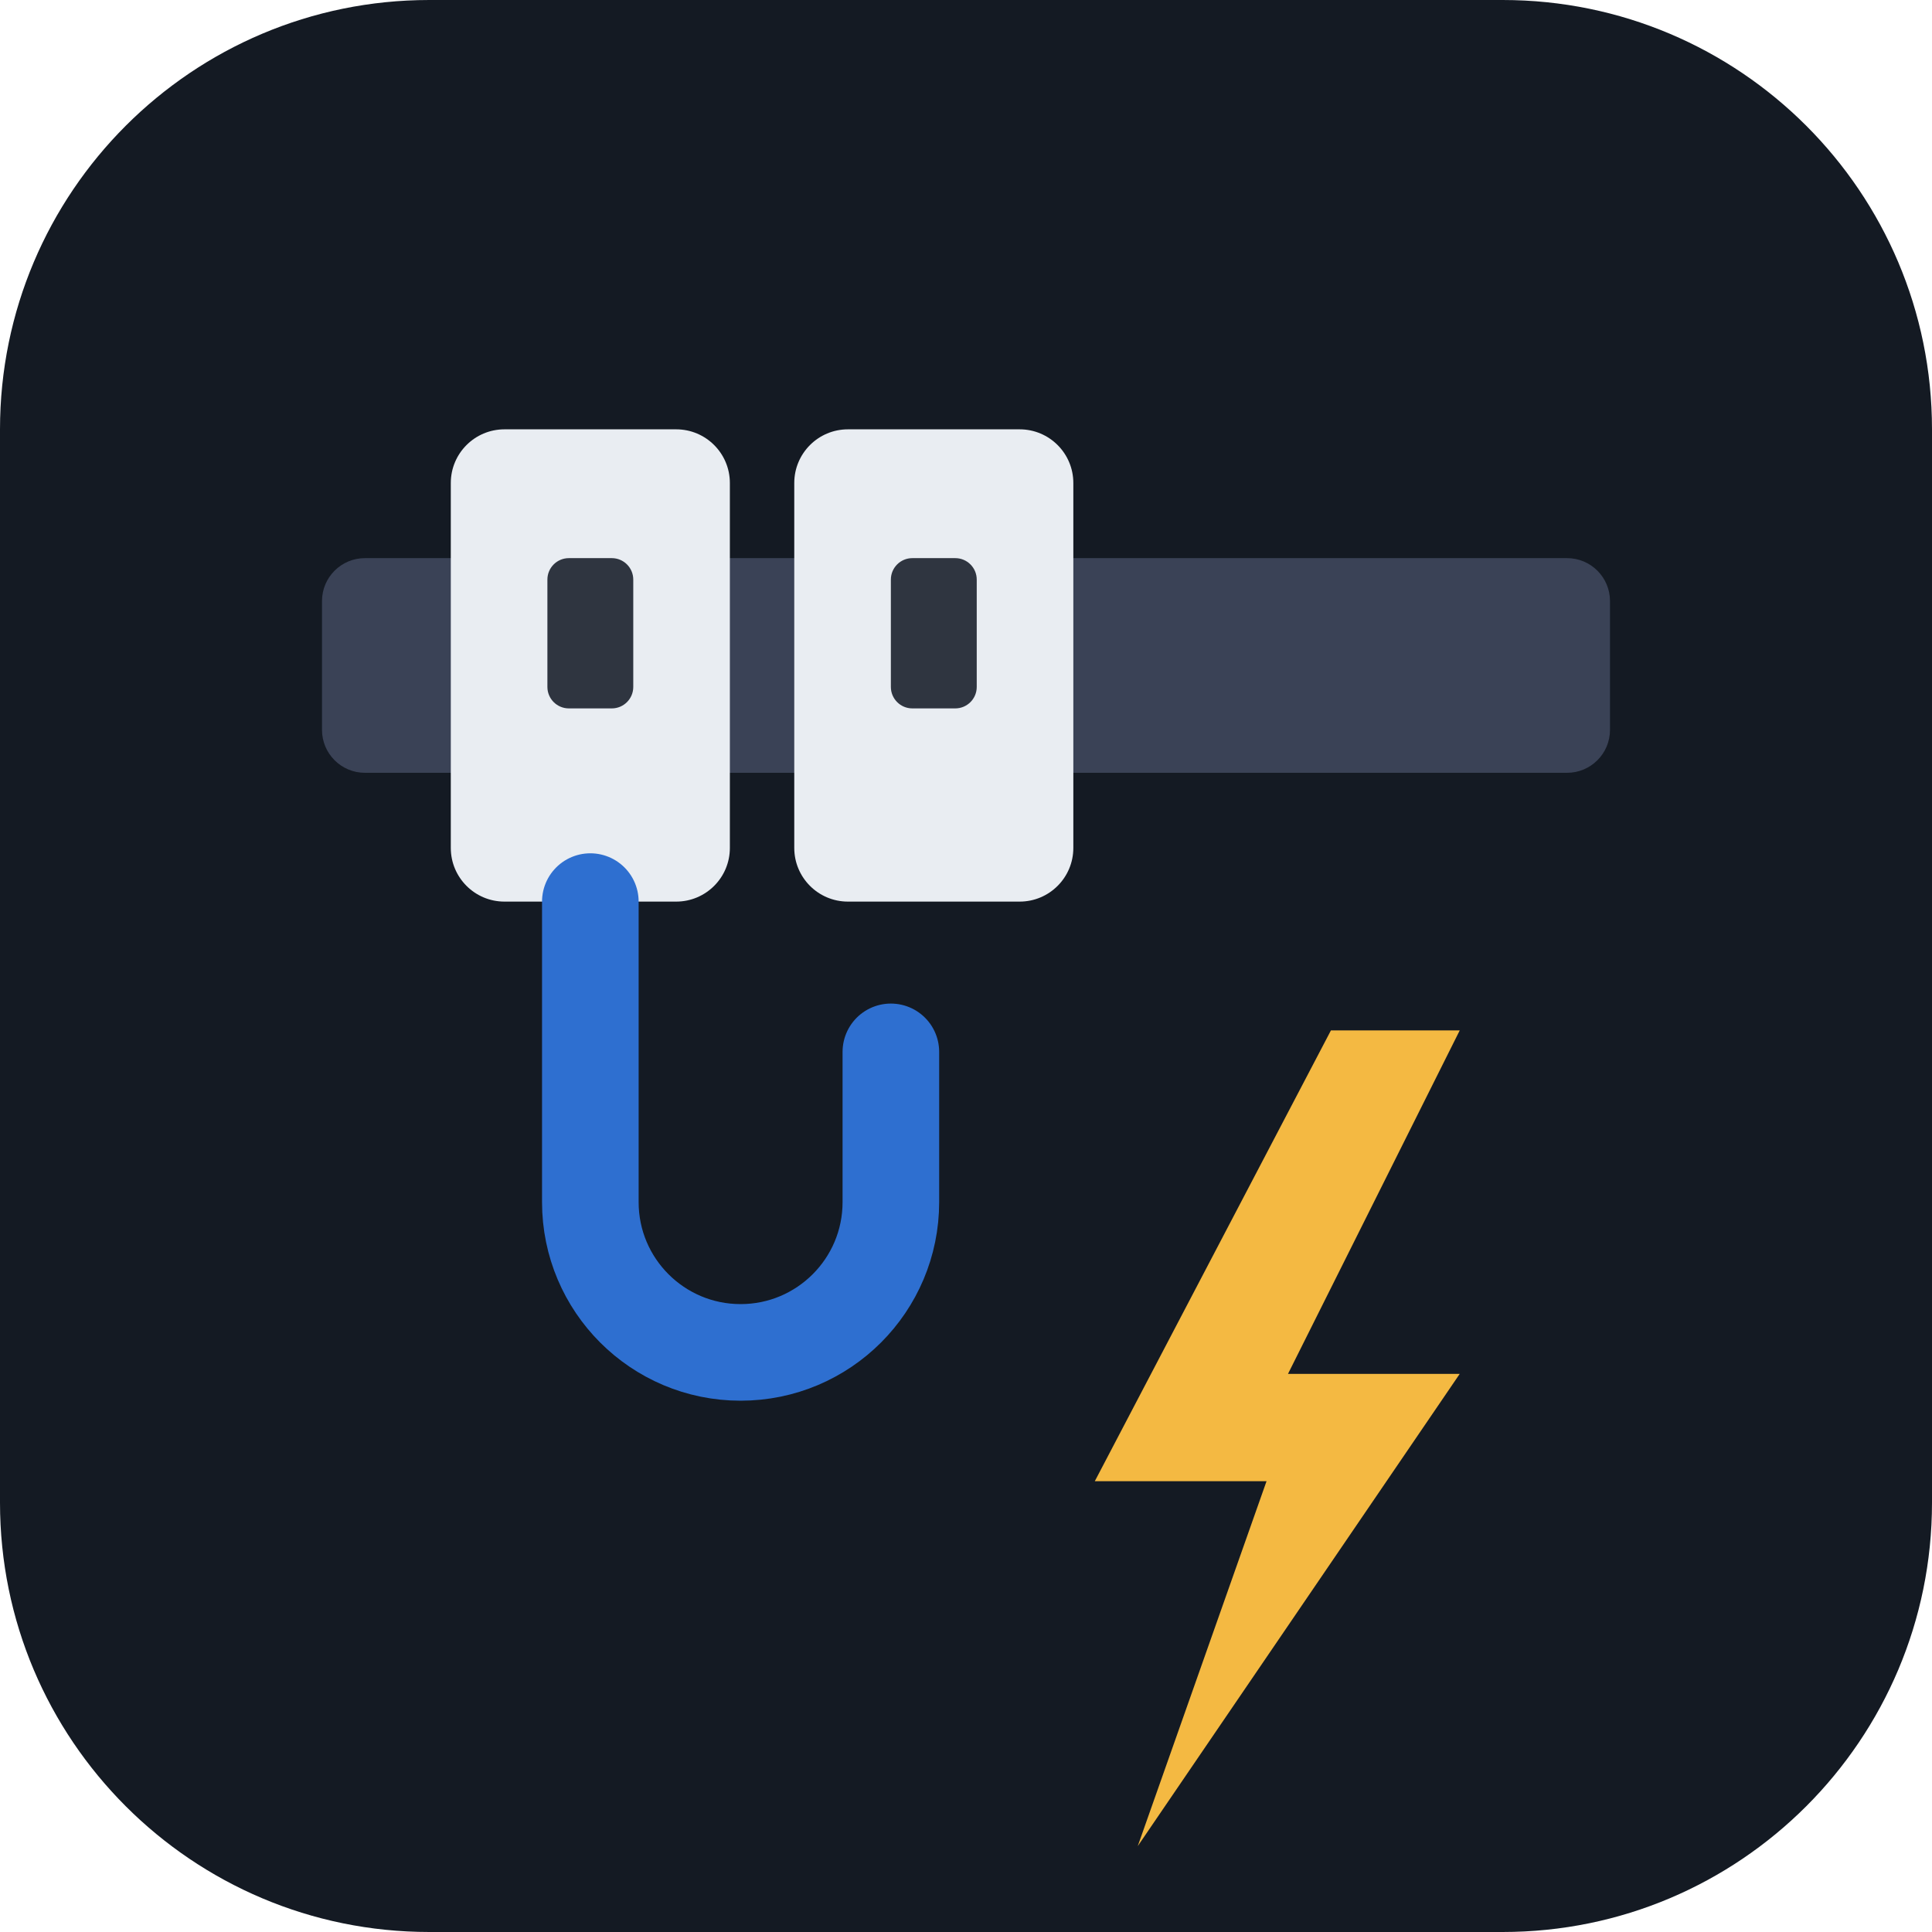
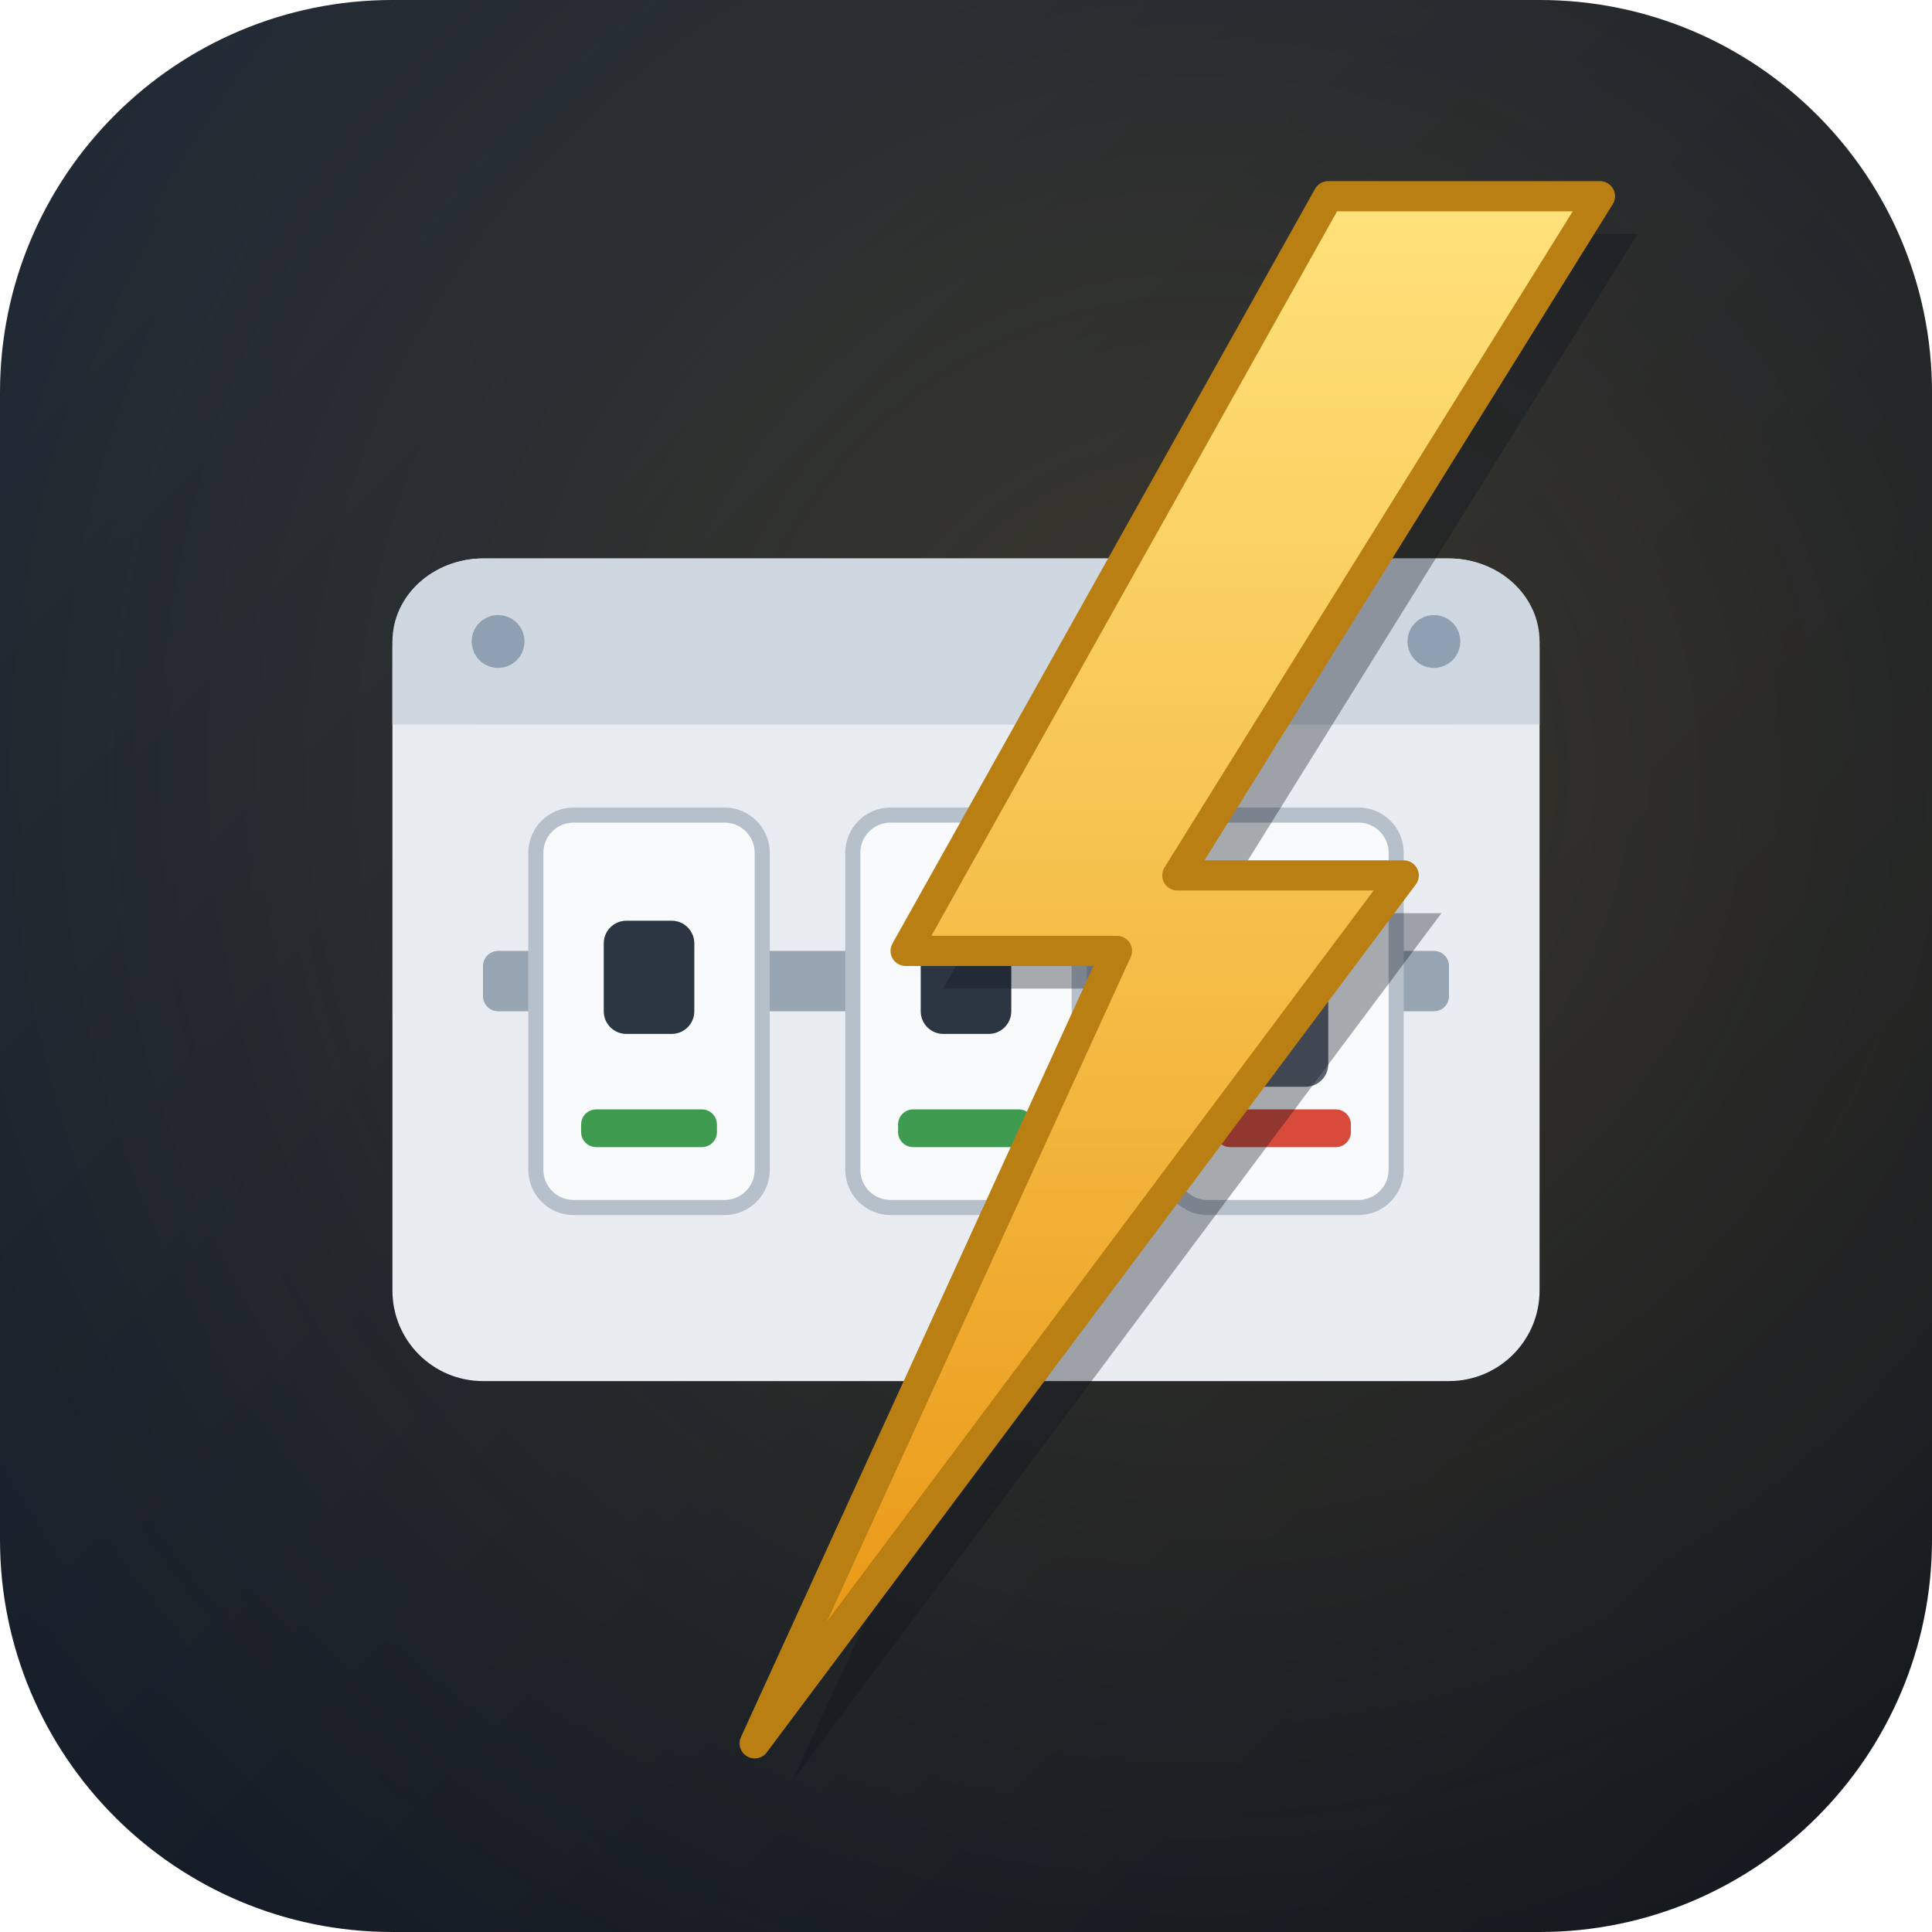
- <svg xmlns="http://www.w3.org/2000/svg" viewBox="0 0 180 180">
-   <rect width="180" height="180" rx="40" fill="#141a23" />
-   <rect x="30" y="52" width="120" height="20" rx="4" fill="#3a4256" />
-   <rect x="42" y="40" width="26" height="44" rx="5" fill="#e9edf2" />
-   <rect x="51" y="52" width="8" height="14" rx="2" fill="#2f3540" />
-   <rect x="74" y="40" width="26" height="44" rx="5" fill="#e9edf2" />
-   <rect x="83" y="52" width="8" height="14" rx="2" fill="#2f3540" />
-   <path d="M124 96 L102 138 h16 l-12 34 30 -44 h-16 l16 -32 z" fill="#f4b942" />
-   <path d="M55 84 v28 a14 14 0 0 0 28 0 v-14" fill="none" stroke="#2e6fd0" stroke-width="9" stroke-linecap="round" />
+ <svg xmlns="http://www.w3.org/2000/svg" viewBox="0 0 512 512">
+   <defs>
+     <linearGradient id="bg" x1="0" y1="0" x2="1" y2="1">
+       <stop offset="0" stop-color="#1e2836" />
+       <stop offset="1" stop-color="#0f141c" />
+     </linearGradient>
+     <linearGradient id="ray" x1="0" y1="0" x2="0" y2="1">
+       <stop offset="0" stop-color="#ffe27a" />
+       <stop offset="0.55" stop-color="#f4b942" />
+       <stop offset="1" stop-color="#e8930f" />
+     </linearGradient>
+     <radialGradient id="glow" cx="0.62" cy="0.4" r="0.75">
+       <stop offset="0" stop-color="#f4b942" stop-opacity="0.16" />
+       <stop offset="1" stop-color="#f4b942" stop-opacity="0" />
+     </radialGradient>
+   </defs>
+   <rect width="512" height="512" rx="104" fill="url(#bg)" />
+   <rect width="512" height="512" rx="104" fill="url(#glow)" />
+   <g>
+     <rect x="104" y="148" width="304" height="218" rx="24" fill="#e9edf2" />
+     <rect x="104" y="148" width="304" height="44" rx="24" fill="#cfd7e0" />
+     <rect x="104" y="170" width="304" height="22" fill="#cfd7e0" />
+     <circle cx="132" cy="170" r="7" fill="#8fa0b3" />
+     <circle cx="380" cy="170" r="7" fill="#8fa0b3" />
+     <rect x="128" y="252" width="256" height="16" rx="4" fill="#98a5b3" />
+     <g>
+       <rect x="142" y="216" width="60" height="104" rx="10" fill="#f8fafc" stroke="#b6c0cb" stroke-width="4" />
+       <rect x="160" y="244" width="24" height="30" rx="6" fill="#2c3542" />
+       <rect x="154" y="294" width="36" height="10" rx="4" fill="#3f9b4f" />
+       <rect x="226" y="216" width="60" height="104" rx="10" fill="#f8fafc" stroke="#b6c0cb" stroke-width="4" />
+       <rect x="244" y="244" width="24" height="30" rx="6" fill="#2c3542" />
+       <rect x="238" y="294" width="36" height="10" rx="4" fill="#3f9b4f" />
+       <rect x="310" y="216" width="60" height="104" rx="10" fill="#f8fafc" stroke="#b6c0cb" stroke-width="4" />
+       <rect x="328" y="258" width="24" height="30" rx="6" fill="#5a6270" />
+       <rect x="322" y="294" width="36" height="10" rx="4" fill="#d84a3a" />
+     </g>
+   </g>
+   <path d="M352 52 L240 252 h56 L200 462 372 232 h-60 L424 52 Z" fill="#0f141c" opacity="0.35" transform="translate(10 10)" />
+   <path d="M352 52 L240 252 h56 L200 462 372 232 h-60 L424 52 Z" fill="url(#ray)" stroke="#b97f13" stroke-width="8" stroke-linejoin="round" />
</svg>
